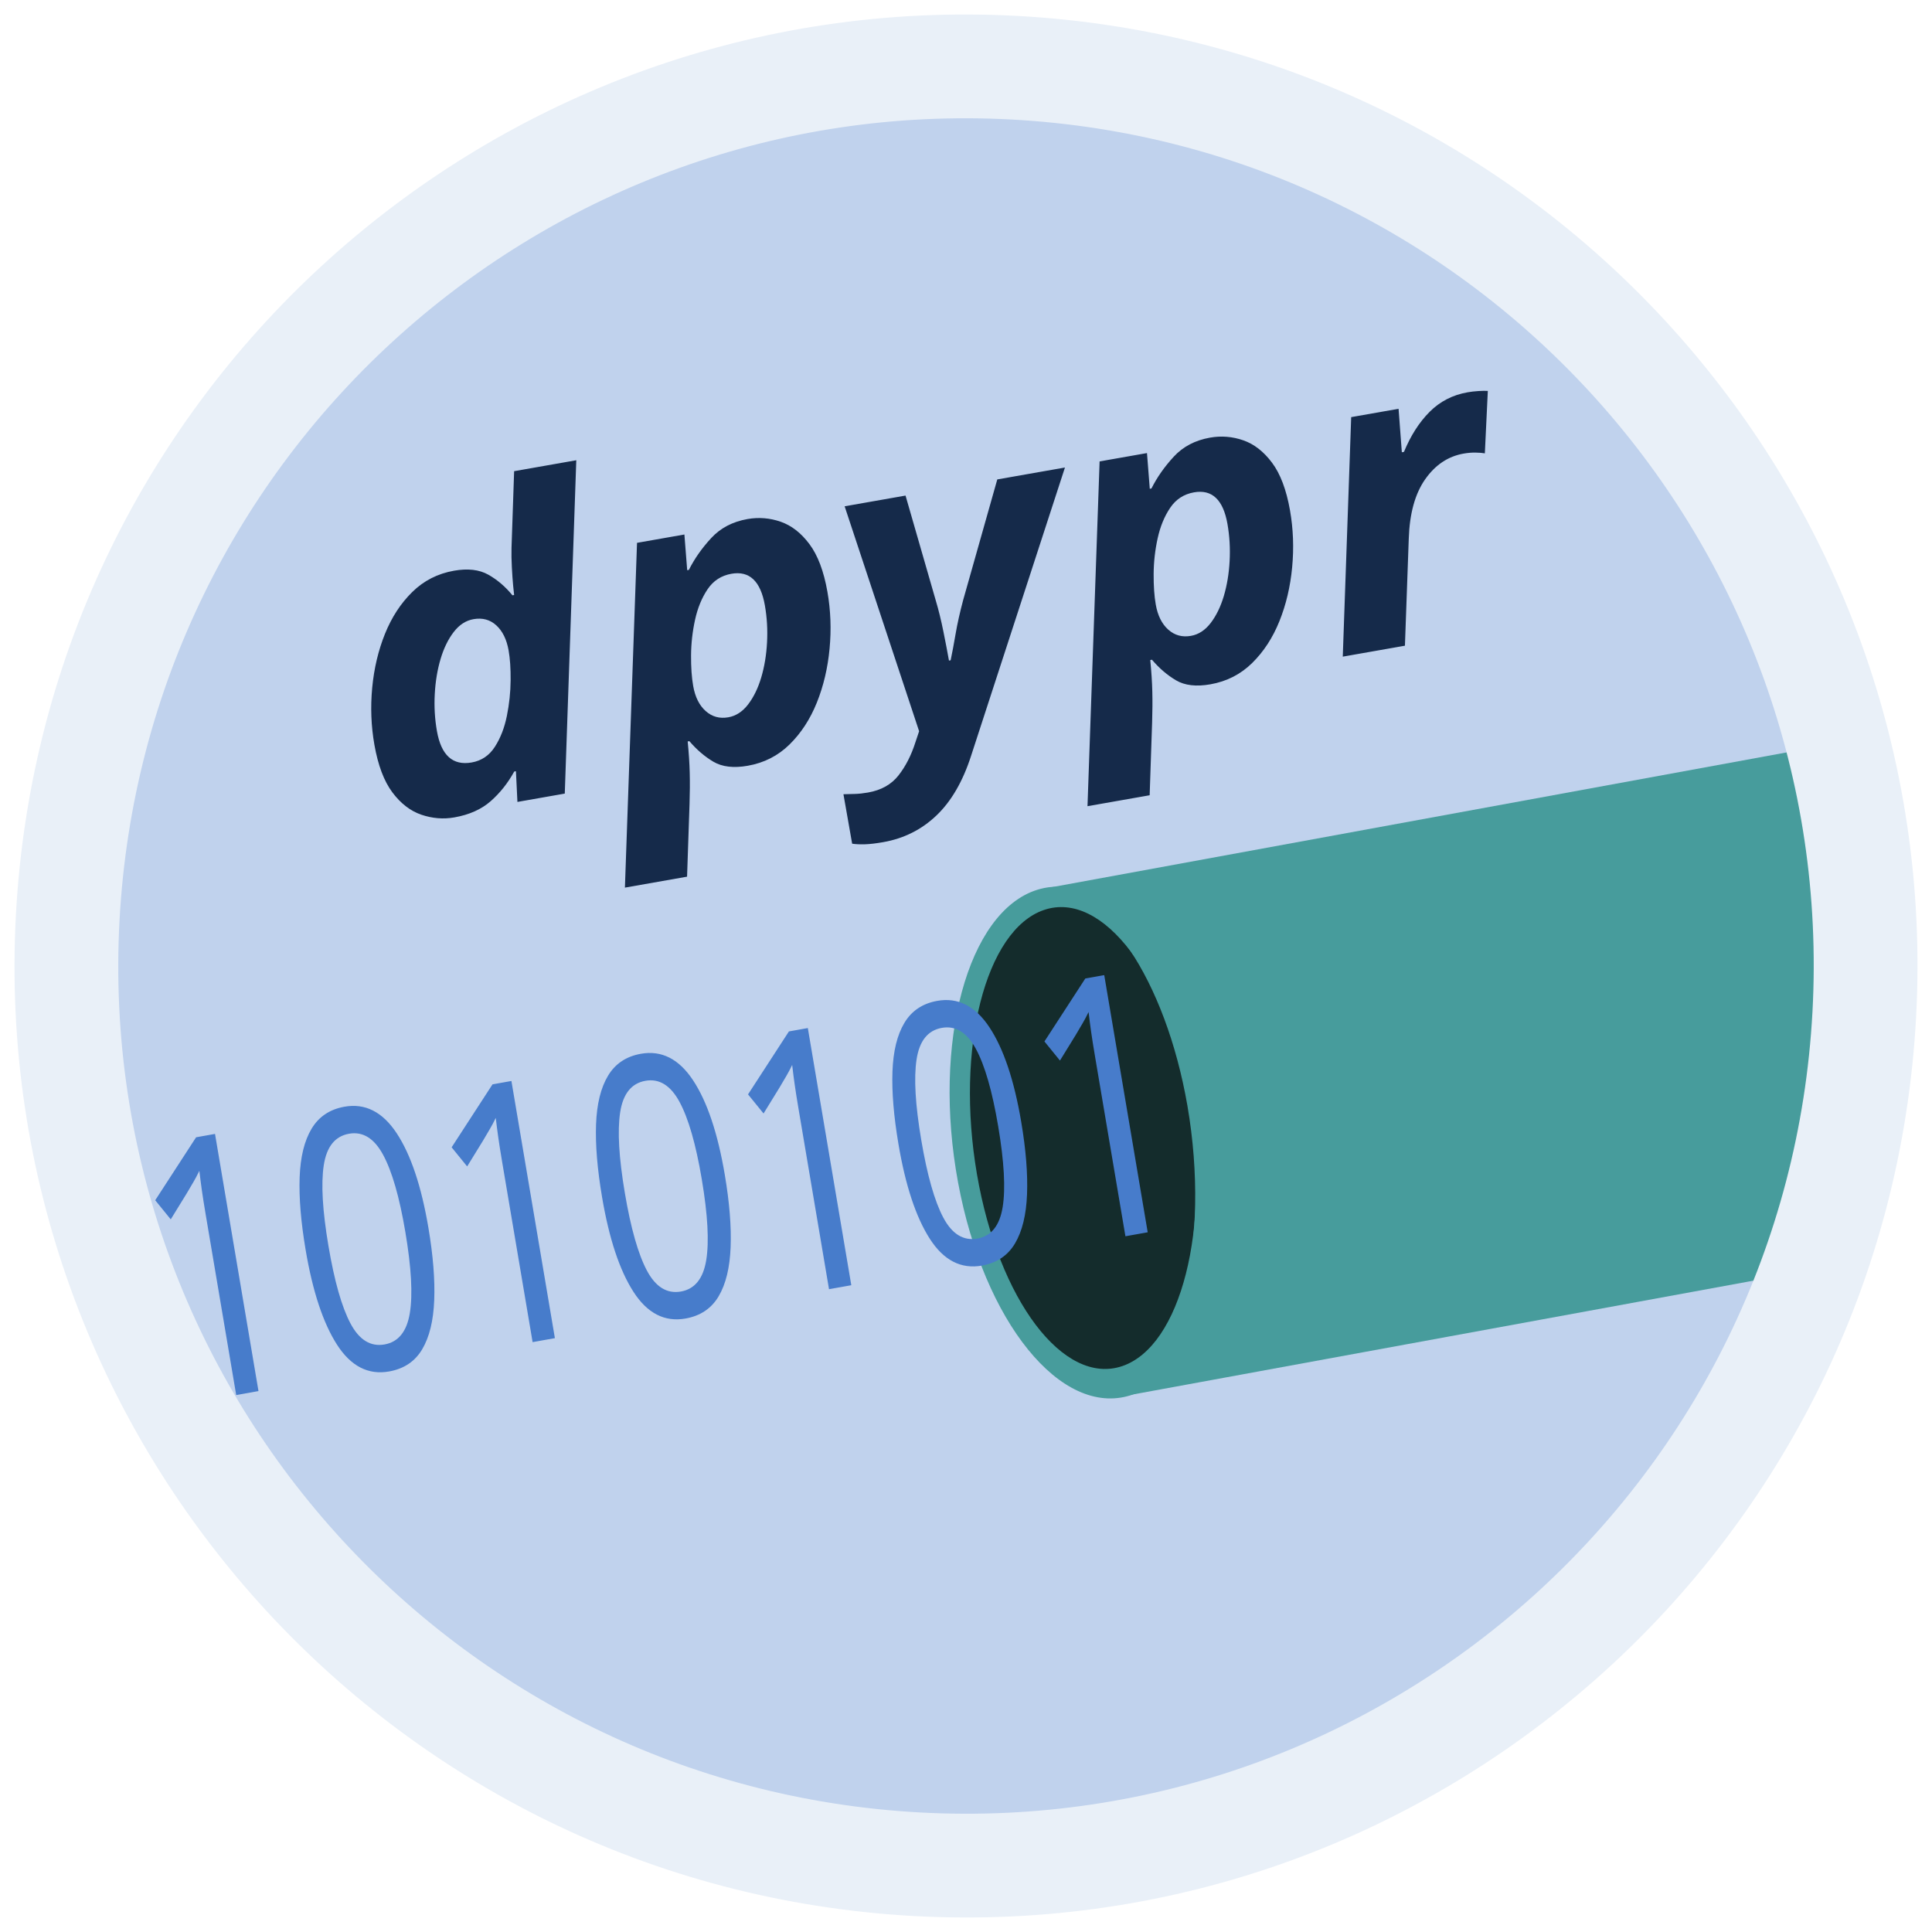
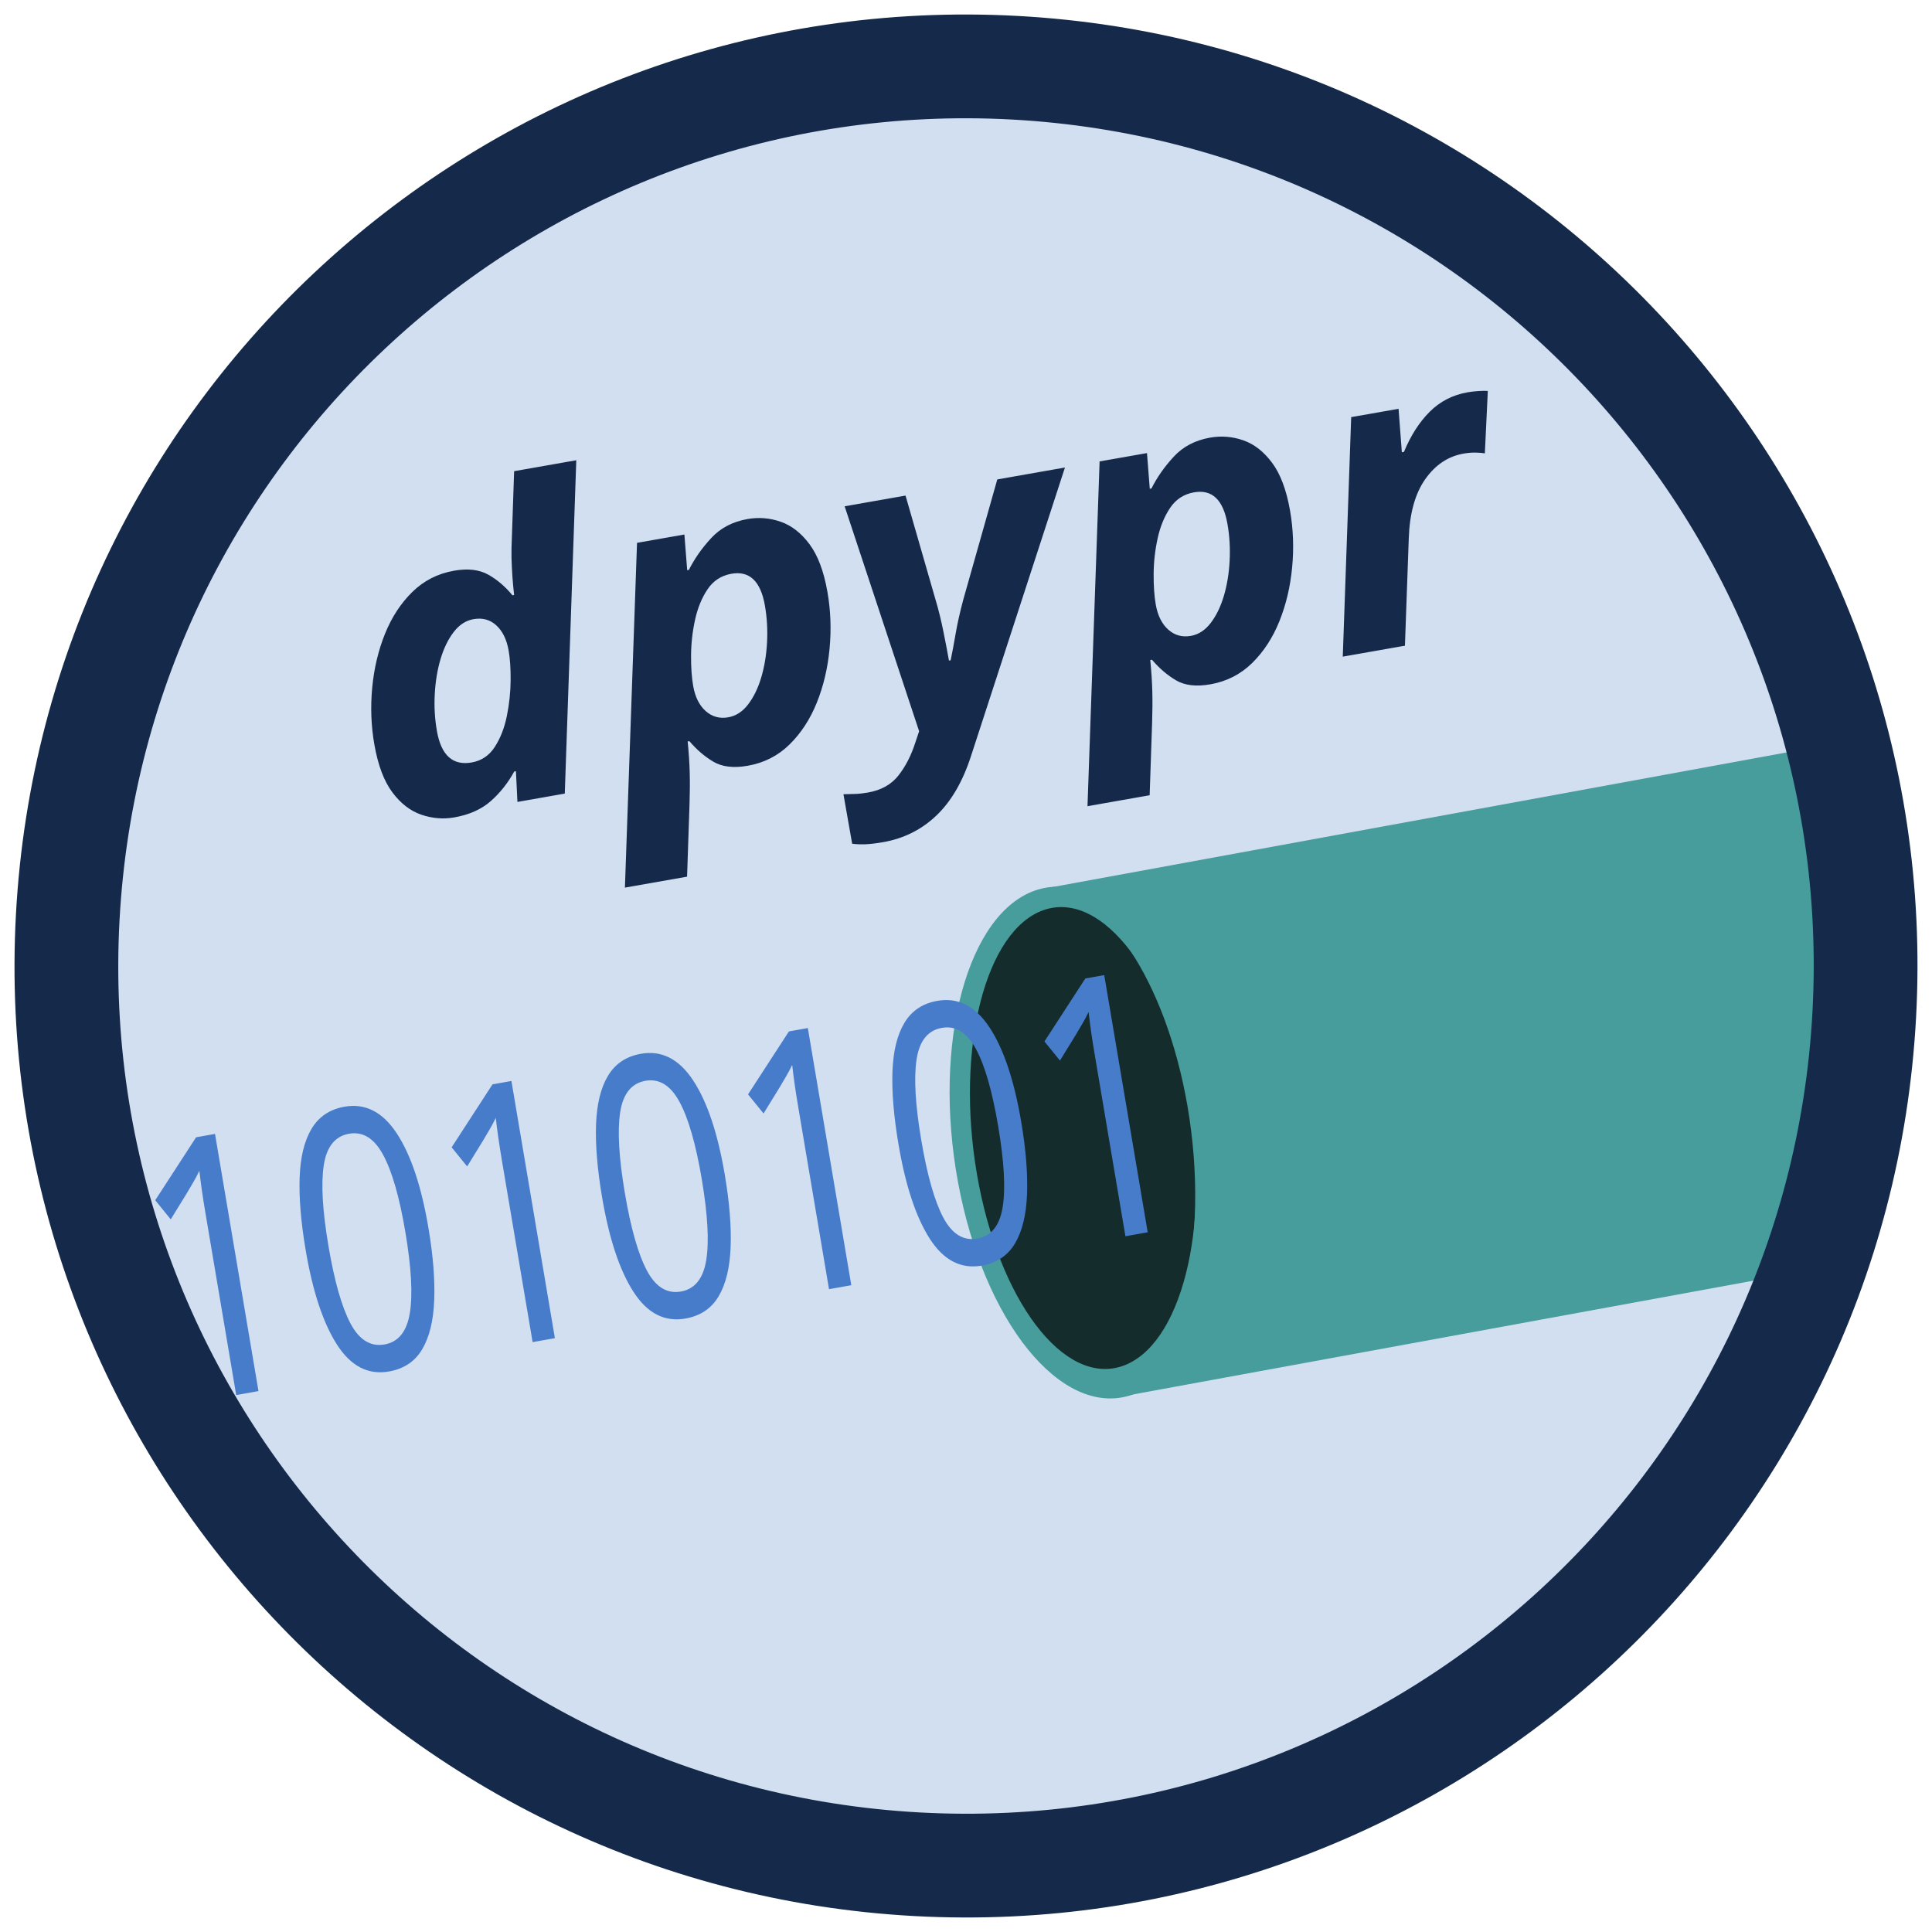
<svg xmlns="http://www.w3.org/2000/svg" width="1080" height="1080" viewBox="0 0 1080 1080" version="1.1" id="svg1">
  <defs id="defs1">
    <clipPath clipPathUnits="userSpaceOnUse" id="clipPath18">
      <g id="g19" transform="matrix(1.007072,0,0,1.007072,-7.59922,-3.867531)">
        <g id="use19" transform="matrix(0.9929778,0,0,0.9929778,7.545857,3.840372)" clip-path="url(#clipPath18)">
          <circle style="fill:#aaccff;fill-opacity:1;stroke-width:0.967" id="circle19" cx="536.22" cy="539.951" r="488.874" transform="matrix(0.9929778,0,0,0.9929778,7.545857,3.840372)" />
        </g>
      </g>
    </clipPath>
    <clipPath clipPathUnits="userSpaceOnUse" id="clipPath21">
      <g id="use21">
        <circle style="fill:#aaccff;fill-opacity:1;stroke-width:0.961" id="circle21" cx="540" cy="540" r="485.441" />
      </g>
    </clipPath>
  </defs>
  <g id="layer1">
-     <path id="path22" style="fill:#c0d2ed;fill-opacity:1;stroke-width:1.024" d="M 472.28,48.911 A 495.736,495.736 0 0 0 48.911,607.72 495.736,495.736 0 0 0 607.72,1031.089 495.736,495.736 0 0 0 1031.089,472.28 495.736,495.736 0 0 0 472.28,48.911 Z" />
+     <path id="path22" style="fill:#d2dff1;fill-opacity:1;stroke-width:1.024" d="M 472.28,48.911 A 495.736,495.736 0 0 0 48.911,607.72 495.736,495.736 0 0 0 607.72,1031.089 495.736,495.736 0 0 0 1031.089,472.28 495.736,495.736 0 0 0 472.28,48.911 Z" />
    <text xml:space="preserve" style="font-style:italic;font-variant:normal;font-weight:bold;font-stretch:normal;font-size:240px;font-family:'Courier Prime';-inkscape-font-specification:'Courier Prime Bold Italic';fill:#152a4a;fill-opacity:1" x="123.385" y="491.638" id="text11" transform="rotate(-9.983132)">
      <tspan id="tspan11" x="123.385" y="491.638" style="font-style:oblique;font-variant:normal;font-weight:bold;font-stretch:normal;font-size:240px;font-family:NewComputerModernMono10;-inkscape-font-specification:'NewComputerModernMono10 Bold Oblique';fill:#152a4a;fill-opacity:1">dpypr</tspan>
    </text>
    <ellipse style="fill:#479c9c;fill-opacity:1;stroke-width:0.645" id="ellipse3" cx="483.216" cy="797.721" rx="73.707" ry="143.666" transform="matrix(0.9534577,-0.3015267,0.1818941,0.9833181,0,0)" />
    <ellipse style="fill:#142c2c;fill-opacity:1;stroke-width:0.565" id="ellipse2" cx="495.353" cy="807.092" rx="62.698" ry="129.356" transform="matrix(0.9468724,-0.3216095,0.1690566,0.9856063,0,0)" />
    <text xml:space="preserve" style="font-style:normal;font-variant:normal;font-weight:normal;font-stretch:normal;font-size:173.333px;line-height:0;font-family:'Roboto Mono';-inkscape-font-specification:'Roboto Mono';letter-spacing:0px;word-spacing:0px;fill:#477ccb;fill-opacity:1;stroke-width:1.159" x="-46.367" y="671.338" id="text12" transform="matrix(0.8356008,-0.1492155,0.1963556,1.16168,0,0)">
      <tspan id="tspan12" x="-46.367" y="671.338" style="font-style:normal;font-variant:normal;font-weight:normal;font-stretch:normal;font-size:173.333px;line-height:0;font-family:NewComputerModernMono10;-inkscape-font-specification:NewComputerModernMono10;letter-spacing:0px;word-spacing:0px;fill:#477ccb;fill-opacity:1;stroke-width:1.159" rotate="0 0 0 0 0 0 0 0 0 0">101010101</tspan>
    </text>
    <path id="path3" style="fill:#479c9c;fill-opacity:1;stroke-width:0.626" d="m 1006.475,419.183 -423.798,77.725 0.018,0.177 a 144.571,69.21 82.858 0 1 81.097,121.116 144.571,69.21 82.858 0 1 -38.948,162.865 l 409.972,-75.189 z" />
-     <path id="path23" style="fill:#e9f0f8;fill-opacity:1;stroke-width:0.979" d="M 568.778,8.903 A 531.876,531.876 0 0 0 8.903,511.222 531.876,531.876 0 0 0 511.222,1071.097 531.876,531.876 0 0 0 1071.097,568.778 531.876,531.876 0 0 0 568.778,8.903 Z M 565.64,66.82 A 473.875,473.875 0 0 1 1013.18,565.64 473.875,473.875 0 0 1 514.36,1013.18 473.875,473.875 0 0 1 66.82,514.36 473.875,473.875 0 0 1 565.64,66.82 Z" />
+     <path id="path23" style="fill:#152a4a;fill-opacity:1;stroke-width:0.979" d="M 568.778,8.903 A 531.876,531.876 0 0 0 8.903,511.222 531.876,531.876 0 0 0 511.222,1071.097 531.876,531.876 0 0 0 1071.097,568.778 531.876,531.876 0 0 0 568.778,8.903 Z M 565.64,66.82 A 473.875,473.875 0 0 1 1013.18,565.64 473.875,473.875 0 0 1 514.36,1013.18 473.875,473.875 0 0 1 66.82,514.36 473.875,473.875 0 0 1 565.64,66.82 Z" />
  </g>
</svg>
